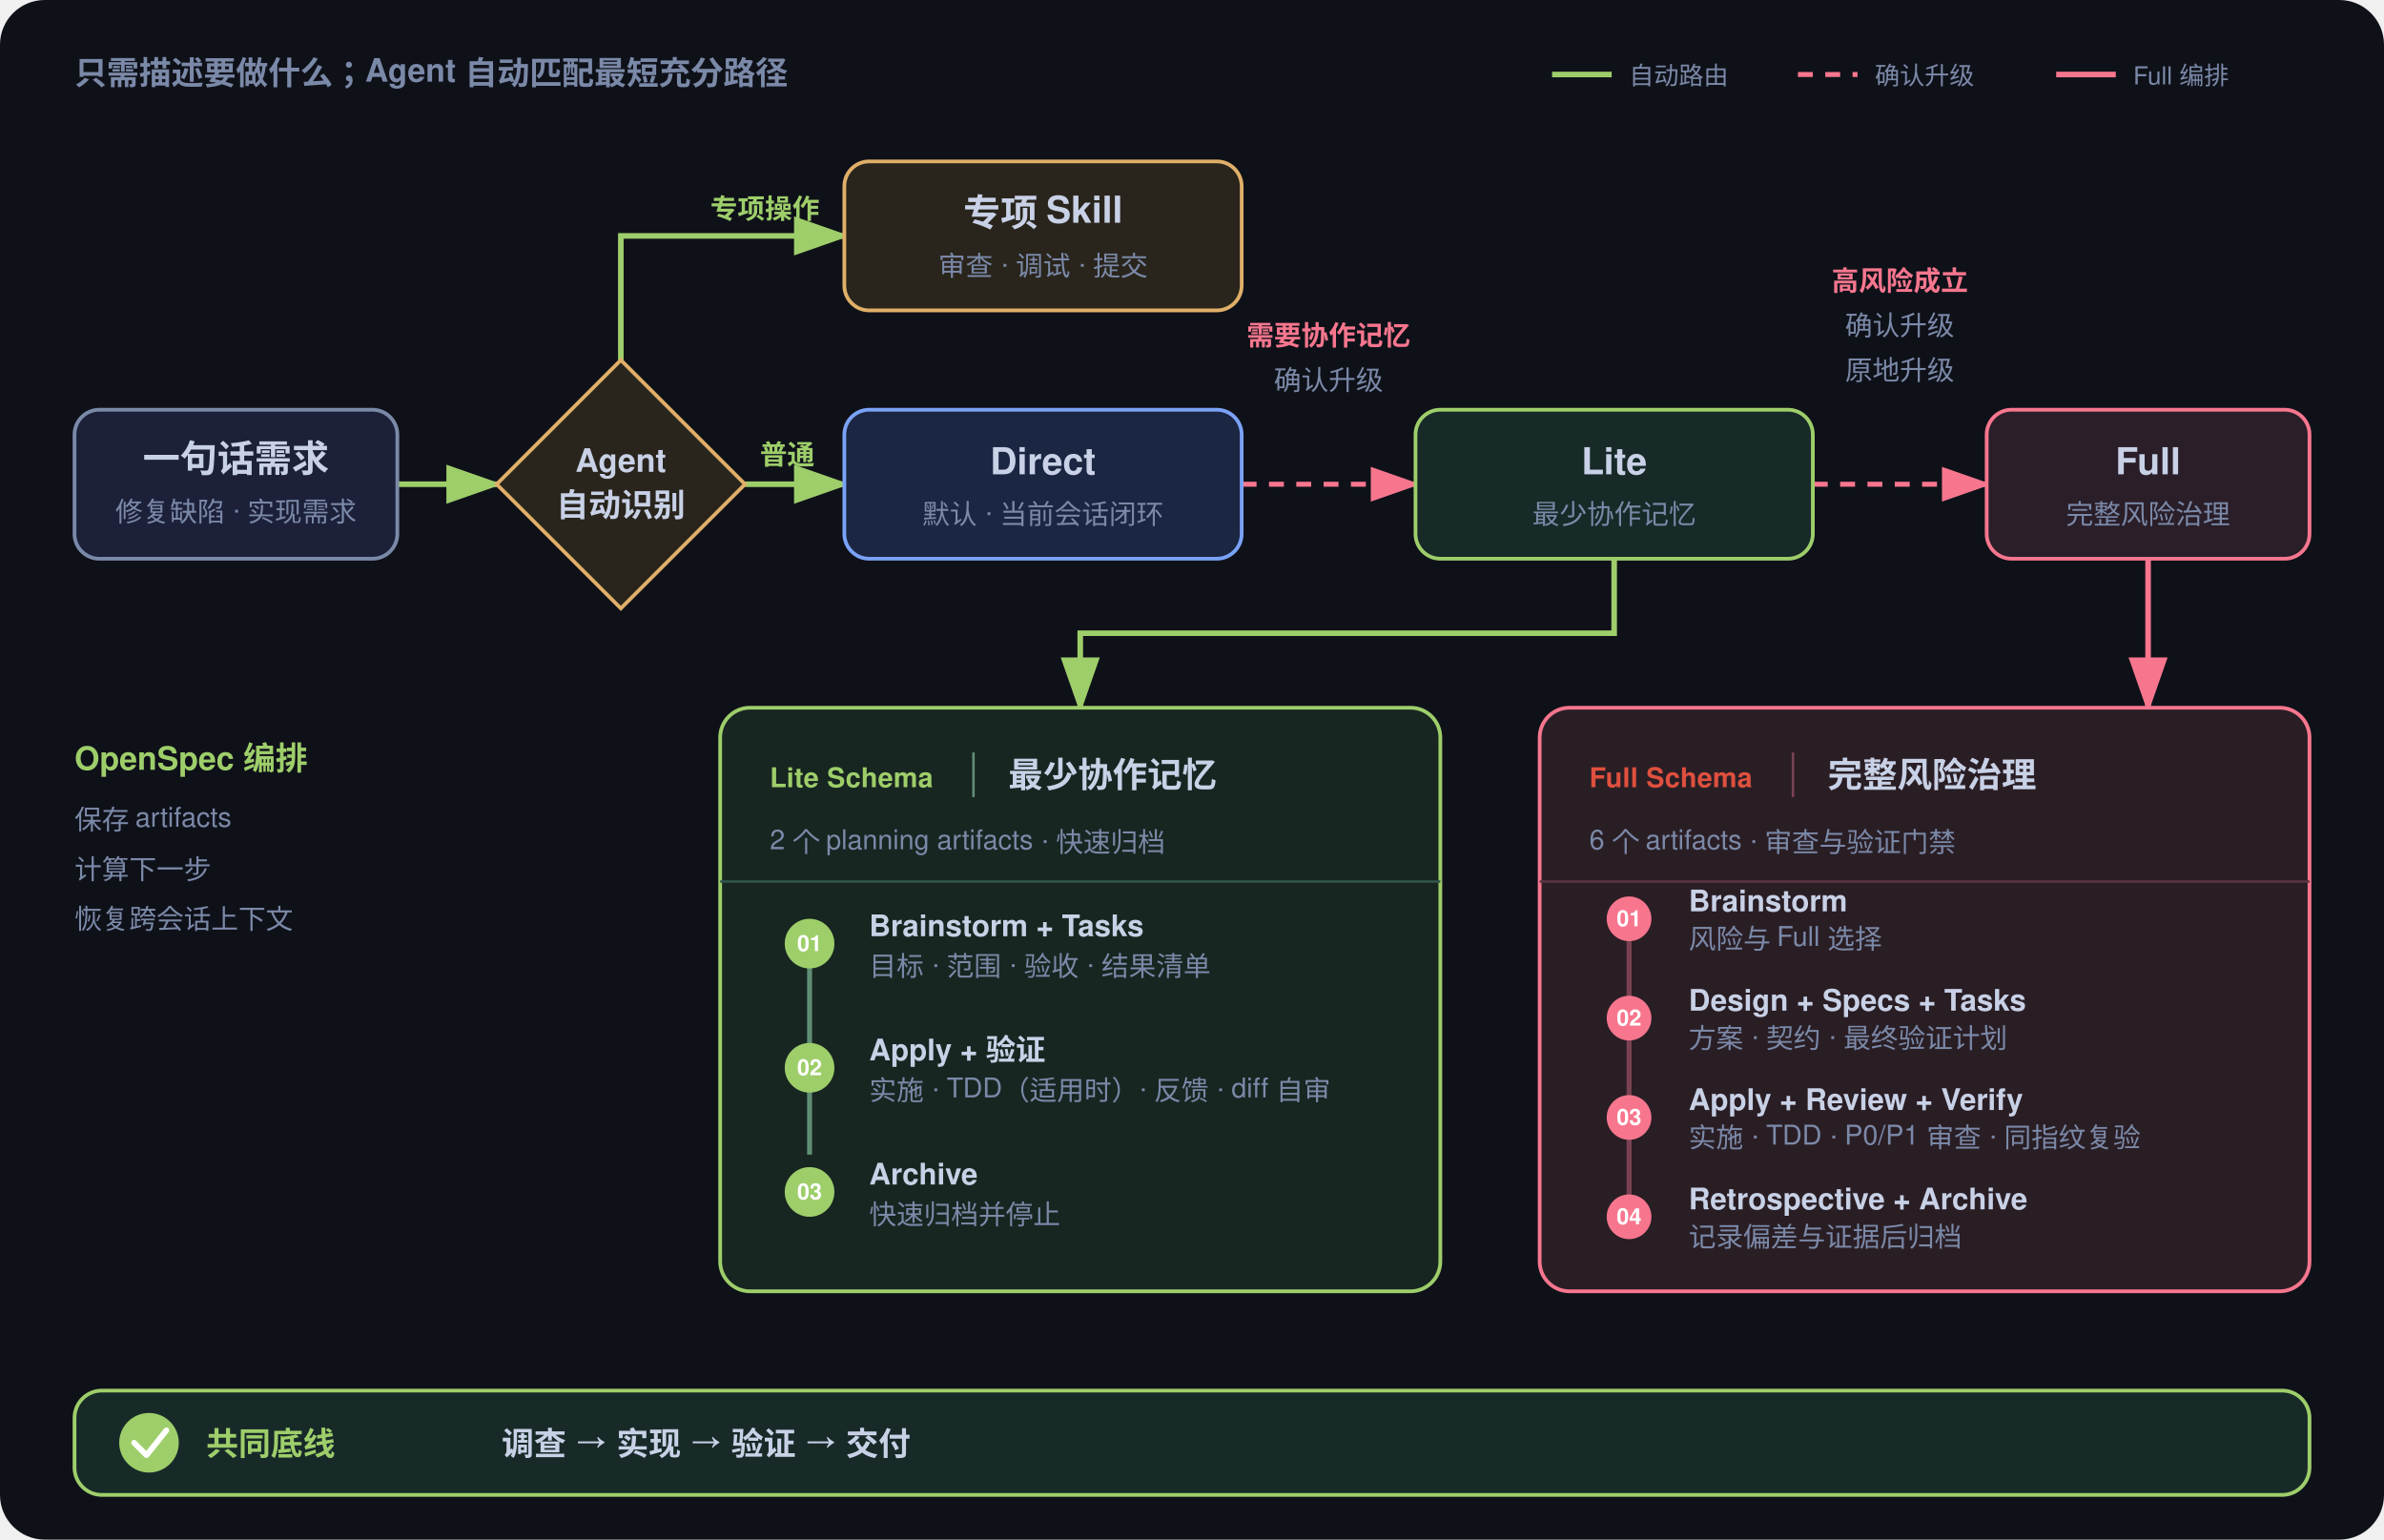
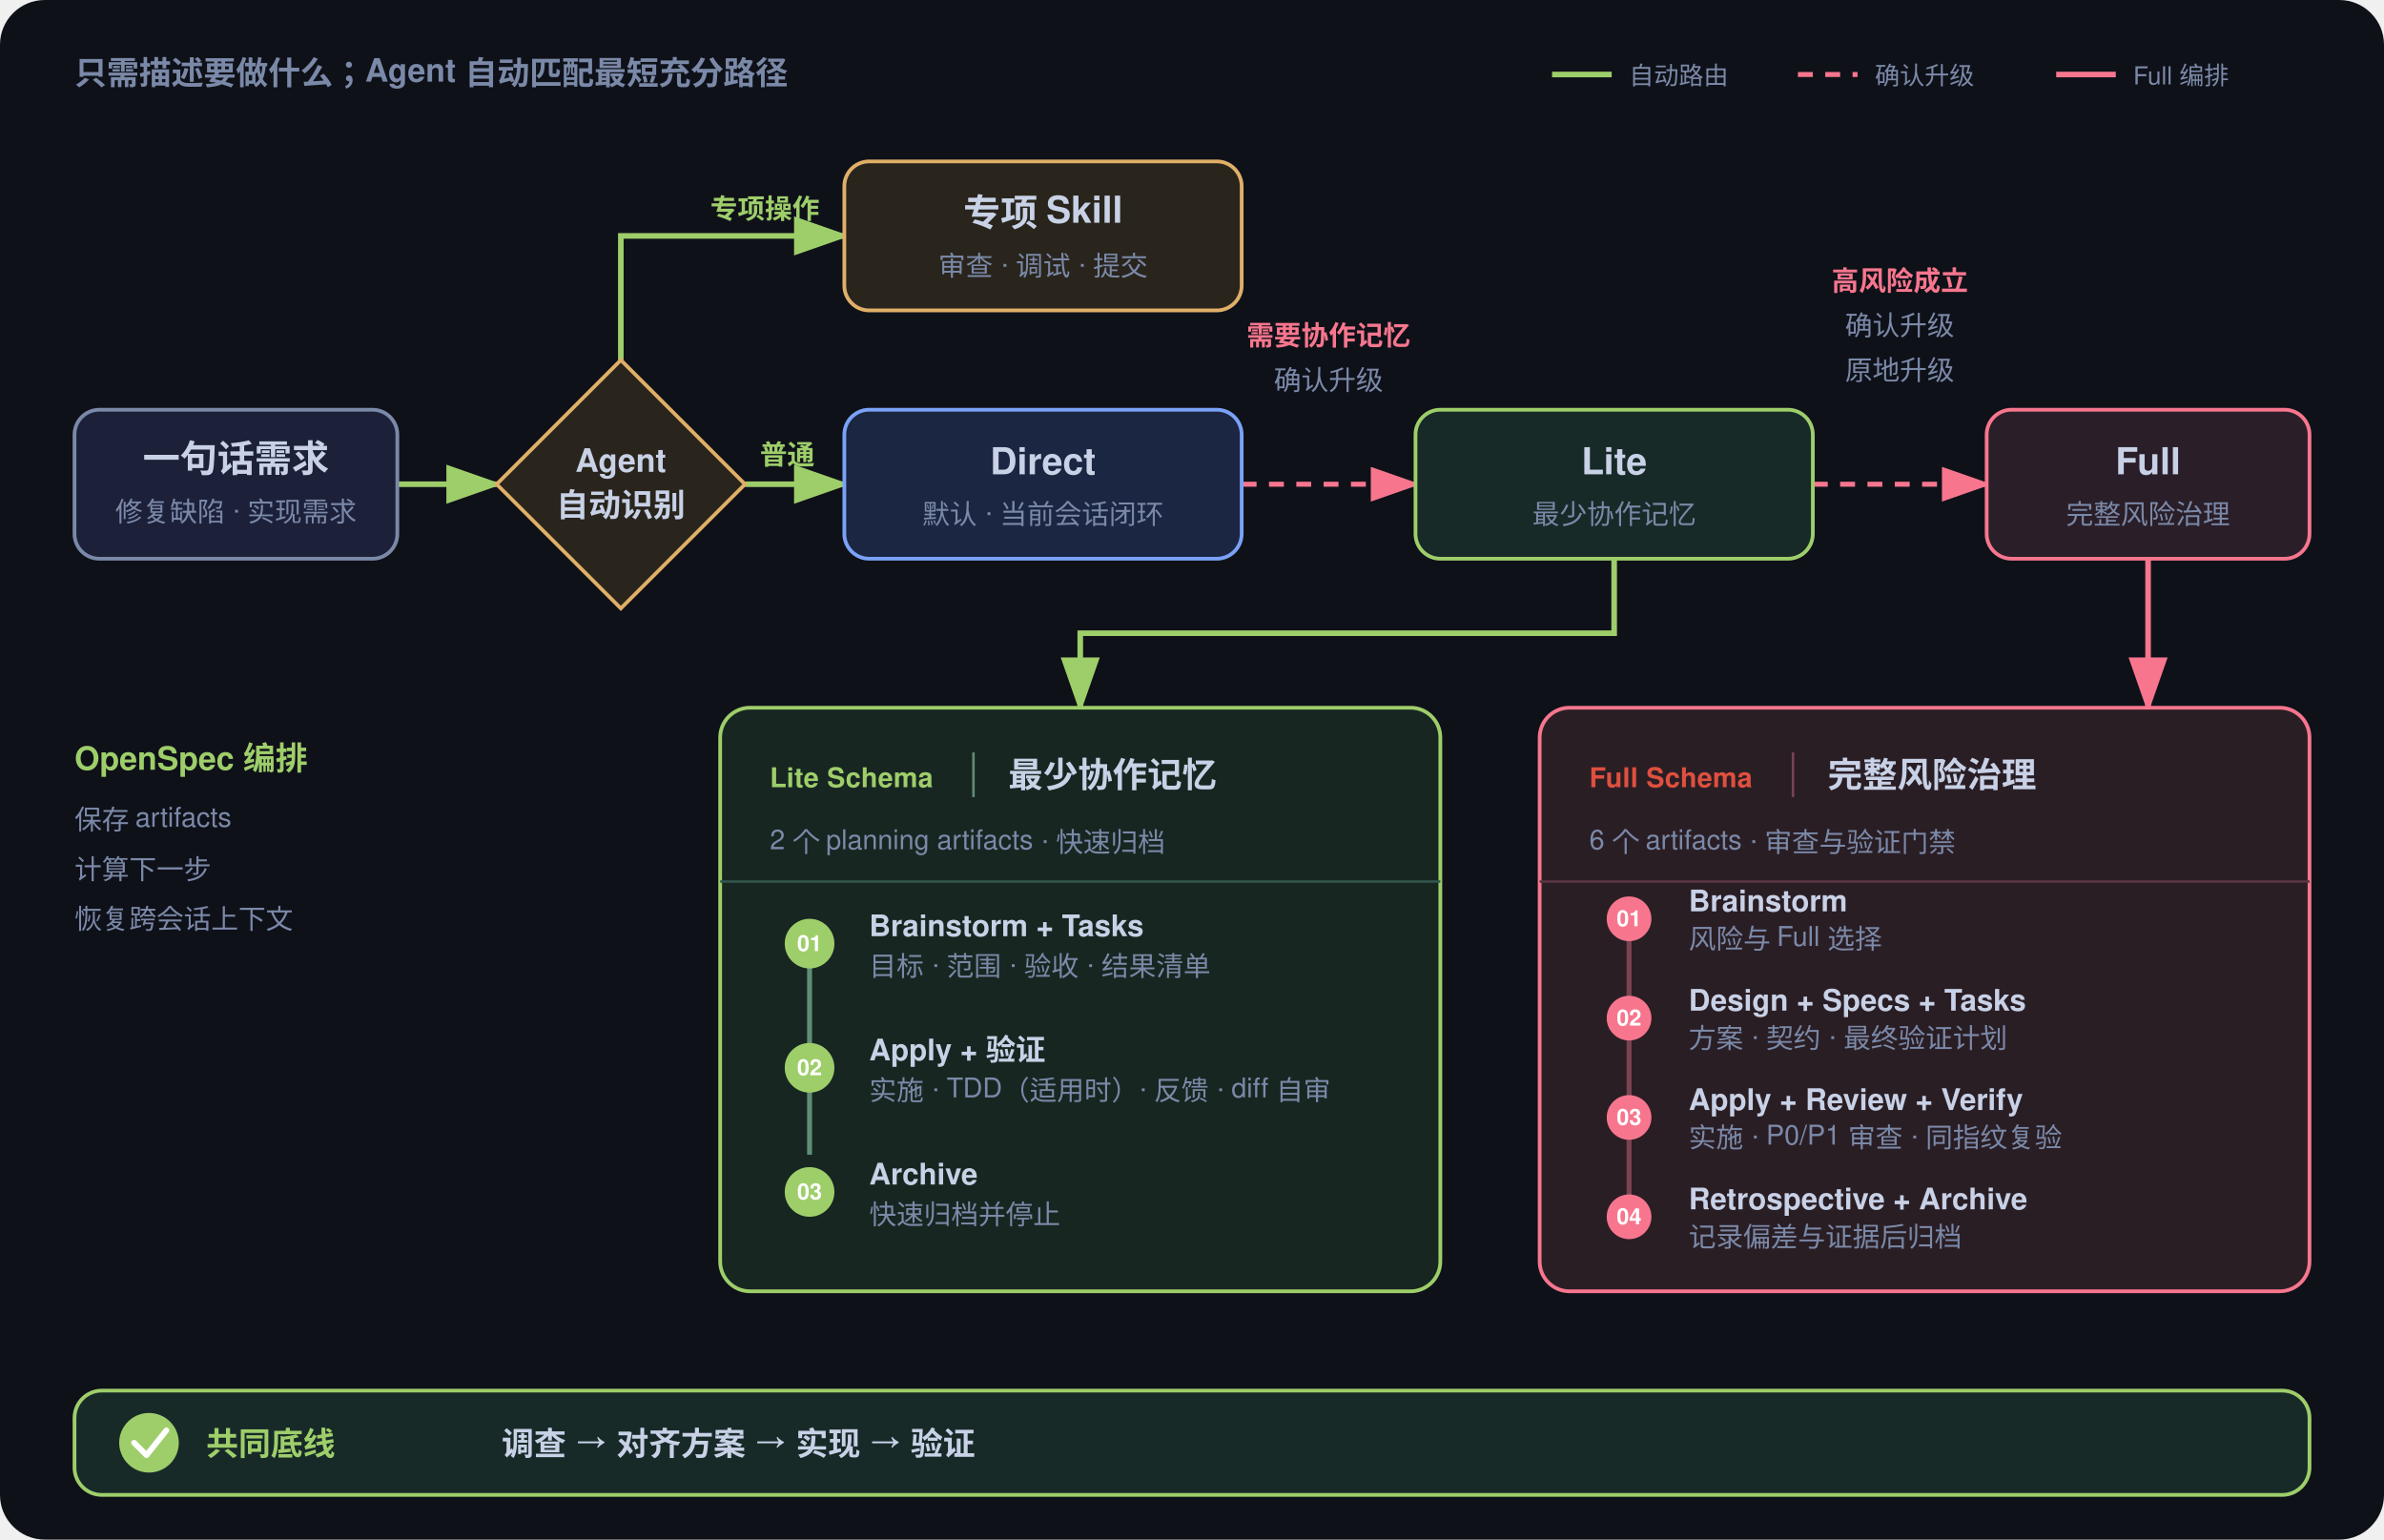
<svg xmlns="http://www.w3.org/2000/svg" viewBox="0 0 960 620" width="960" height="620" role="img" aria-labelledby="title desc" data-generator="fireworks-tech-graph" data-schema-version="1" data-style-id="5" data-visual-theme="Glassmorphism · Tokyo Night" data-diagram-type="flowchart" data-semantic-profile="generic" data-semantic-valid="true" data-quality-profile="showcase" data-max-bends-per-edge="2" data-max-route-stretch="1.35" data-max-bridged-crossings="0" data-min-node-gap="40" data-min-container-gutter="20" data-min-label-clearance="4" data-min-segment-length="16">
  <style>
    text { font-family: "Hiragino Sans GB", "PingFang SC", "Heiti SC", "Microsoft YaHei", "Helvetica Neue", Helvetica, Arial, sans-serif; }
    .hint { fill: #7b89a8; font-size: 13px; font-weight: 600; }
    .node-title { fill: #c8d1e6; font-size: 15px; font-weight: 700; }
    .node-subtitle { fill: #7b89a8; font-size: 11px; }
    .decision { fill: #c8d1e6; font-size: 13px; font-weight: 700; }
    .edge-label { fill: #f7768e; font-size: 11px; font-weight: 700; }
    .branch-label { fill: #9ece6a; font-size: 11px; font-weight: 700; }
    .schema-kicker { fill: #9ece6a; font-size: 13px; font-weight: 700; }
    .schema-note { fill: #7b89a8; font-size: 11px; }
    .schema-label { font-size: 11px; font-weight: 700; letter-spacing: .01em; }
    .schema-label--lite { fill: #9ece6a; }
    .schema-label--full { fill: #df503e; }
    .schema-title { fill: #c8d1e6; font-size: 14px; font-weight: 700; }
    .schema-subtitle { fill: #7b89a8; font-size: 11px; }
    .step-number { fill: #ffffff; font-size: 9px; font-weight: 700; }
    .step-title { fill: #c8d1e6; font-size: 12px; font-weight: 700; }
    .step-subtitle { fill: #7b89a8; font-size: 11px; }
    .baseline-title { fill: #9ece6a; font-size: 13px; font-weight: 700; }
    .baseline-text { fill: #c8d1e6; font-size: 13px; font-weight: 600; }
    .legend { fill: #7b89a8; font-size: 10px; }
  </style>
  <defs>
    <marker id="arrow-primary" markerWidth="10" markerHeight="7" refX="9" refY="3.5" orient="auto">
      <polygon points="0 0,10 3.5,0 7" fill="#9ece6a" />
    </marker>
    <marker id="arrow-upgrade" markerWidth="10" markerHeight="7" refX="9" refY="3.5" orient="auto">
      <polygon points="0 0,10 3.5,0 7" fill="#f7768e" />
    </marker>
    <marker id="arrow-full" markerWidth="10" markerHeight="7" refX="9" refY="3.5" orient="auto">
      <polygon points="0 0,10 3.5,0 7" fill="#f7768e" />
    </marker>
  </defs>
  <rect width="960" height="620" rx="18" fill="#0f1119" data-graph-role="background" />
  <text class="hint" x="30" y="34">只需描述要做什么；Agent 自动匹配最短充分路径</text>
  <g data-graph-role="legend" transform="translate(625 30)">
    <line x1="0" y1="0" x2="24" y2="0" stroke="#9ece6a" stroke-width="2.25" />
    <text class="legend" x="31" y="4">自动路由</text>
    <line x1="99" y1="0" x2="123" y2="0" stroke="#f7768e" stroke-width="2" stroke-dasharray="6 5" />
    <text class="legend" x="130" y="4">确认升级</text>
    <line x1="203" y1="0" x2="227" y2="0" stroke="#f7768e" stroke-width="2.25" />
    <text class="legend" x="234" y="4">Full 编排</text>
  </g>
  <path id="task-to-decision" data-graph-role="edge" data-edge-id="task-to-decision" data-source="task" data-target="specialist-check" data-edge-kind="flow" data-flow="primary" data-bends="0" data-route-stretch="1" d="M160 195H200" fill="none" stroke="#9ece6a" stroke-width="2.25" marker-end="url(#arrow-primary)" />
  <path id="decision-to-skill" data-graph-role="edge" data-edge-id="decision-to-skill" data-source="specialist-check" data-target="skill" data-edge-kind="flow" data-flow="primary" data-bends="1" data-route-stretch="1.3" d="M250 145V95H340" fill="none" stroke="#9ece6a" stroke-width="2.25" marker-end="url(#arrow-primary)" />
  <path id="decision-to-direct" data-graph-role="edge" data-edge-id="decision-to-direct" data-source="specialist-check" data-target="direct" data-edge-kind="flow" data-flow="primary" data-bends="0" data-route-stretch="1" d="M300 195H340" fill="none" stroke="#9ece6a" stroke-width="2.25" marker-end="url(#arrow-primary)" />
  <path id="direct-to-lite" data-graph-role="edge" data-edge-id="direct-to-lite" data-source="direct" data-target="lite" data-edge-kind="dependency" data-flow="upgrade" data-bends="0" data-route-stretch="1" d="M500 195H570" fill="none" stroke="#f7768e" stroke-width="2" stroke-dasharray="6 5" marker-end="url(#arrow-upgrade)" />
  <path id="lite-to-full" data-graph-role="edge" data-edge-id="lite-to-full" data-source="lite" data-target="full" data-edge-kind="dependency" data-flow="upgrade" data-bends="0" data-route-stretch="1" d="M730 195H800" fill="none" stroke="#f7768e" stroke-width="2" stroke-dasharray="6 5" marker-end="url(#arrow-upgrade)" />
  <path id="lite-to-schema" data-graph-role="edge" data-edge-id="lite-to-schema" data-source="lite" data-target="lite-schema" data-edge-kind="flow" data-flow="primary" data-bends="2" data-route-stretch="1" d="M650 225V255H435V285" fill="none" stroke="#9ece6a" stroke-width="2.25" marker-end="url(#arrow-primary)" />
  <path id="full-to-schema" data-graph-role="edge" data-edge-id="full-to-schema" data-source="full" data-target="full-schema" data-edge-kind="flow" data-flow="full" data-bends="0" data-route-stretch="1" d="M865 225V285" fill="none" stroke="#f7768e" stroke-width="2.25" marker-end="url(#arrow-full)" />
  <g>
    <rect id="task" data-node-id="task" x="30" y="165" width="130" height="60" rx="10" fill="#1c2039" stroke="#7b89a8" stroke-width="1.5" data-graph-role="node" data-semantic-role="input" data-graph-bounds="30,165,160,225" />
    <text class="node-title" x="95" y="190" text-anchor="middle">一句话需求</text>
    <text class="node-subtitle" x="95" y="210" text-anchor="middle">修复缺陷 · 实现需求</text>
  </g>
  <g>
    <polygon id="specialist-check" data-node-id="specialist-check" points="250,145 300,195 250,245 200,195" fill="#29251d" stroke="#e0af68" stroke-width="1.5" data-graph-role="node" data-semantic-role="decision" data-graph-bounds="200,145,300,245" />
    <text class="decision" x="250" y="190" text-anchor="middle">Agent</text>
    <text class="decision" x="250" y="208" text-anchor="middle">自动识别</text>
  </g>
  <g>
    <rect id="skill" data-node-id="skill" x="340" y="65" width="160" height="60" rx="10" fill="#29251d" stroke="#e0af68" stroke-width="1.5" data-graph-role="node" data-semantic-role="specialist" data-graph-bounds="340,65,500,125" />
    <text class="node-title" x="420" y="91" text-anchor="middle">专项 Skill</text>
    <text class="node-subtitle" x="420" y="111" text-anchor="middle">审查 · 调试 · 提交</text>
  </g>
  <g>
    <rect id="direct" data-node-id="direct" x="340" y="165" width="160" height="60" rx="10" fill="#1b2642" stroke="#7aa2f7" stroke-width="1.5" data-graph-role="node" data-semantic-role="direct" data-graph-bounds="340,165,500,225" />
    <text class="node-title" x="420" y="191" text-anchor="middle">Direct</text>
    <text class="node-subtitle" x="420" y="211" text-anchor="middle">默认 · 当前会话闭环</text>
  </g>
  <g>
    <rect id="lite" data-node-id="lite" x="570" y="165" width="160" height="60" rx="10" fill="#172a28" stroke="#9ece6a" stroke-width="1.5" data-graph-role="node" data-semantic-role="lite" data-graph-bounds="570,165,730,225" />
    <text class="node-title" x="650" y="191" text-anchor="middle">Lite</text>
    <text class="node-subtitle" x="650" y="211" text-anchor="middle">最少协作记忆</text>
  </g>
  <g>
    <rect id="full" data-node-id="full" x="800" y="165" width="130" height="60" rx="10" fill="#2a1e29" stroke="#f7768e" stroke-width="1.5" data-graph-role="node" data-semantic-role="full" data-graph-bounds="800,165,930,225" />
    <text class="node-title" x="865" y="191" text-anchor="middle">Full</text>
    <text class="node-subtitle" x="865" y="211" text-anchor="middle">完整风险治理</text>
  </g>
  <text class="branch-label" x="286" y="88" data-graph-role="label" data-owner="decision-to-skill">专项操作</text>
  <text class="branch-label" x="306" y="187" data-graph-role="label" data-owner="decision-to-direct">普通</text>
  <text class="edge-label" x="535" y="139" text-anchor="middle" data-graph-role="label" data-owner="direct-to-lite">需要协作记忆</text>
  <text class="node-subtitle" x="535" y="157" text-anchor="middle" data-graph-role="label" data-owner="direct-to-lite">确认升级</text>
  <text class="edge-label" x="765" y="117" text-anchor="middle" data-graph-role="label" data-owner="lite-to-full">高风险成立</text>
  <text class="node-subtitle" x="765" y="135" text-anchor="middle" data-graph-role="label" data-owner="lite-to-full">确认升级</text>
  <text class="node-subtitle" x="765" y="153" text-anchor="middle" data-graph-role="label" data-owner="lite-to-full">原地升级</text>
  <g data-graph-role="label">
    <text class="schema-kicker" x="30" y="310">OpenSpec 编排</text>
    <text class="schema-note" x="30" y="334">保存 artifacts</text>
    <text class="schema-note" x="30" y="354">计算下一步</text>
    <text class="schema-note" x="30" y="374">恢复跨会话上下文</text>
  </g>
  <g>
    <rect id="lite-schema" data-node-id="lite-schema" x="290" y="285" width="290" height="235" rx="12" fill="#172621" stroke="#9ece6a" stroke-width="1.5" data-graph-role="node" data-semantic-role="orchestration" data-graph-bounds="290,285,580,520" />
    <text class="schema-label schema-label--lite" x="310" y="317">Lite Schema</text>
    <line x1="392" y1="303" x2="392" y2="321" stroke="#5f8e75" stroke-width="1" />
    <text class="schema-title" x="406" y="317">最少协作记忆</text>
    <text class="schema-subtitle" x="310" y="342">2 个 planning artifacts · 快速归档</text>
    <line x1="290" y1="355" x2="580" y2="355" stroke="#31544b" stroke-width="1" />
    <line x1="326" y1="385" x2="326" y2="465" stroke="#5f8e75" stroke-width="2" />
    <circle cx="326" cy="380" r="10" fill="#9ece6a" />
    <text class="step-number" x="326" y="383" text-anchor="middle">01</text>
    <text class="step-title" x="350" y="377">Brainstorm + Tasks</text>
    <text class="step-subtitle" x="350" y="393">目标 · 范围 · 验收 · 结果清单</text>
    <circle cx="326" cy="430" r="10" fill="#9ece6a" />
    <text class="step-number" x="326" y="433" text-anchor="middle">02</text>
    <text class="step-title" x="350" y="427">Apply + 验证</text>
    <text class="step-subtitle" x="350" y="443">实施 · TDD（适用时）· 反馈 · diff 自审</text>
    <circle cx="326" cy="480" r="10" fill="#9ece6a" />
    <text class="step-number" x="326" y="483" text-anchor="middle">03</text>
    <text class="step-title" x="350" y="477">Archive</text>
    <text class="step-subtitle" x="350" y="493">快速归档并停止</text>
  </g>
  <g>
    <rect id="full-schema" data-node-id="full-schema" x="620" y="285" width="310" height="235" rx="12" fill="#2a1e25" stroke="#f7768e" stroke-width="1.5" data-graph-role="node" data-semantic-role="orchestration" data-graph-bounds="620,285,930,520" />
    <text class="schema-label schema-label--full" x="640" y="317">Full Schema</text>
    <line x1="722" y1="303" x2="722" y2="321" stroke="#7a4252" stroke-width="1" />
    <text class="schema-title" x="736" y="317">完整风险治理</text>
    <text class="schema-subtitle" x="640" y="342">6 个 artifacts · 审查与验证门禁</text>
    <line x1="620" y1="355" x2="930" y2="355" stroke="#5b3441" stroke-width="1" />
    <line x1="656" y1="375" x2="656" y2="485" stroke="#7a4252" stroke-width="2" />
    <circle cx="656" cy="370" r="9" fill="#f7768e" />
    <text class="step-number" x="656" y="373" text-anchor="middle">01</text>
    <text class="step-title" x="680" y="367">Brainstorm</text>
    <text class="step-subtitle" x="680" y="382">风险与 Full 选择</text>
    <circle cx="656" cy="410" r="9" fill="#f7768e" />
    <text class="step-number" x="656" y="413" text-anchor="middle">02</text>
    <text class="step-title" x="680" y="407">Design + Specs + Tasks</text>
    <text class="step-subtitle" x="680" y="422">方案 · 契约 · 最终验证计划</text>
    <circle cx="656" cy="450" r="9" fill="#f7768e" />
    <text class="step-number" x="656" y="453" text-anchor="middle">03</text>
    <text class="step-title" x="680" y="447">Apply + Review + Verify</text>
-     <text class="step-subtitle" x="680" y="462">实施 · TDD · P0/P1 审查 · 同指纹复验</text>
+     <text class="step-subtitle" x="680" y="462">实施 · P0/P1 审查 · 同指纹复验</text>
    <circle cx="656" cy="490" r="9" fill="#f7768e" />
    <text class="step-number" x="656" y="493" text-anchor="middle">04</text>
    <text class="step-title" x="680" y="487">Retrospective + Archive</text>
    <text class="step-subtitle" x="680" y="502">记录偏差与证据后归档</text>
  </g>
  <g>
    <rect id="quality-baseline" data-node-id="quality-baseline" x="30" y="560" width="900" height="42" rx="11" fill="#172a28" stroke="#9ece6a" stroke-width="1.5" data-graph-role="node" data-semantic-role="quality-gate" data-graph-bounds="30,560,930,602" />
    <circle cx="60" cy="581" r="12" fill="#9ece6a" />
    <path d="M54 581L59 586L67 576" fill="none" stroke="#ffffff" stroke-width="2.3" stroke-linecap="round" stroke-linejoin="round" />
    <text class="baseline-title" x="83" y="586">共同底线</text>
-     <text class="baseline-text" x="202" y="586">调查 → 实现 → 验证 → 交付</text>
+     <text class="baseline-text" x="202" y="586">调查 → 对齐方案 → 实现 → 验证</text>
  </g>
</svg>
